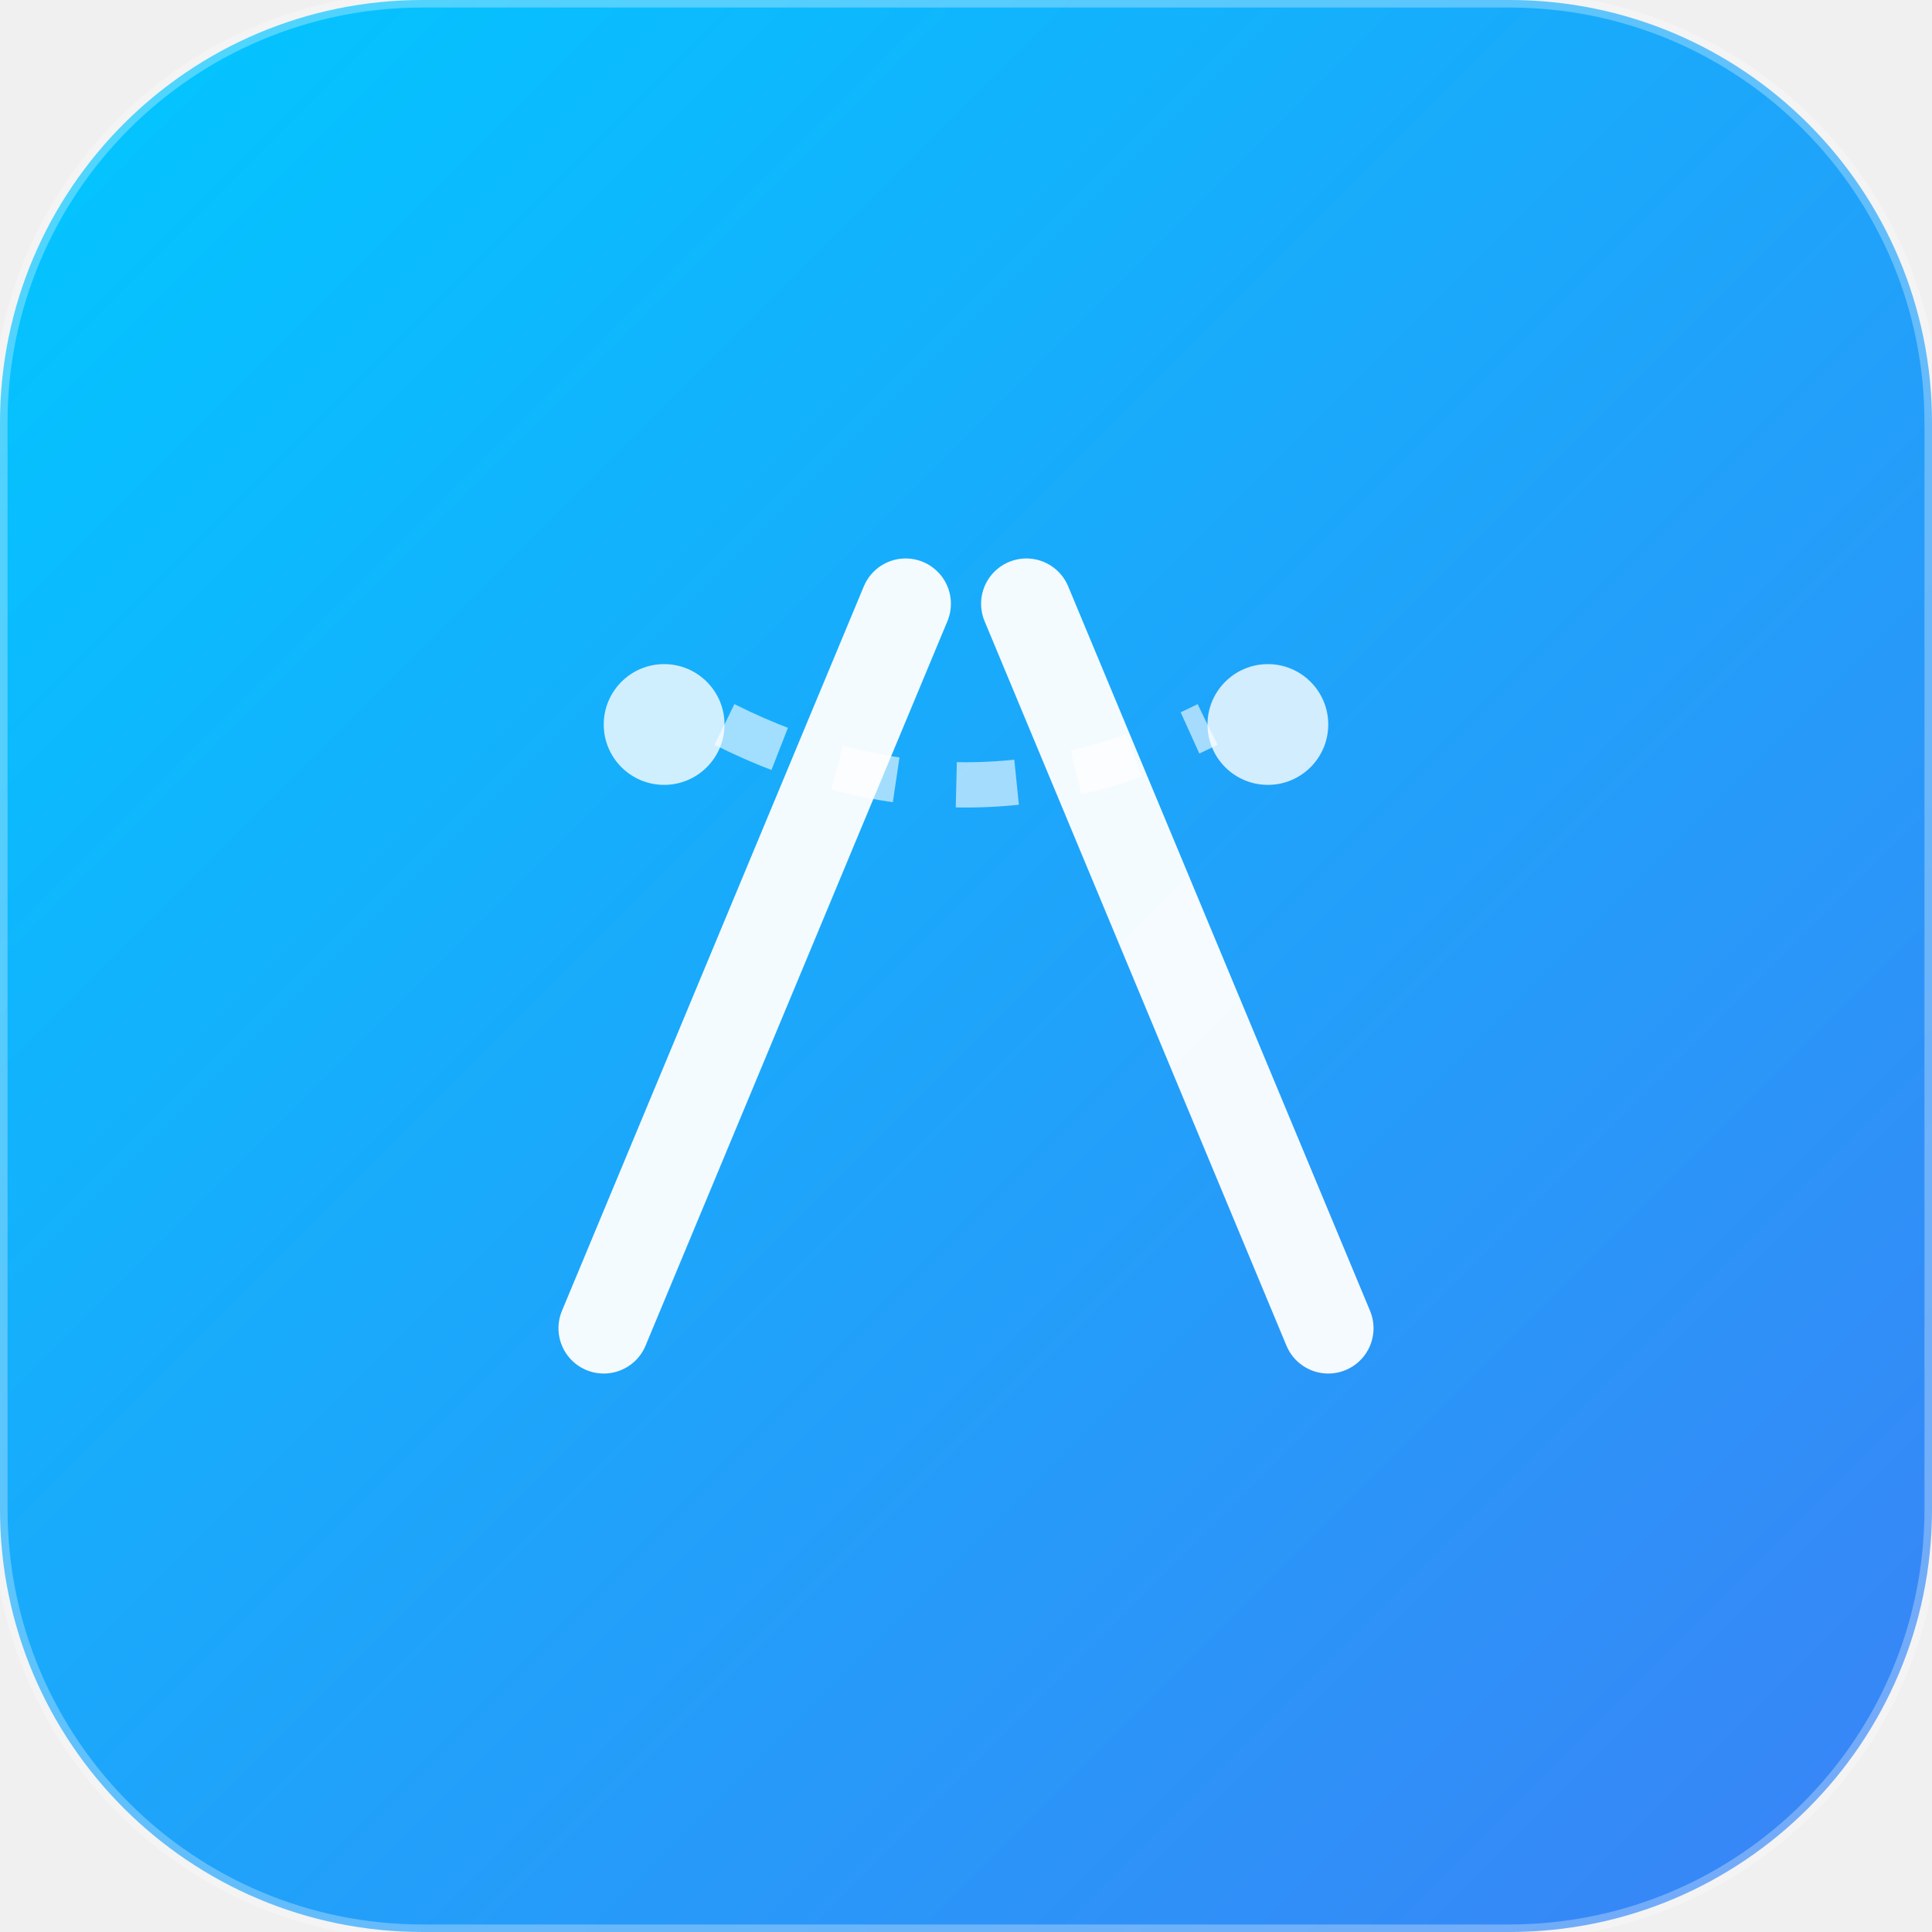
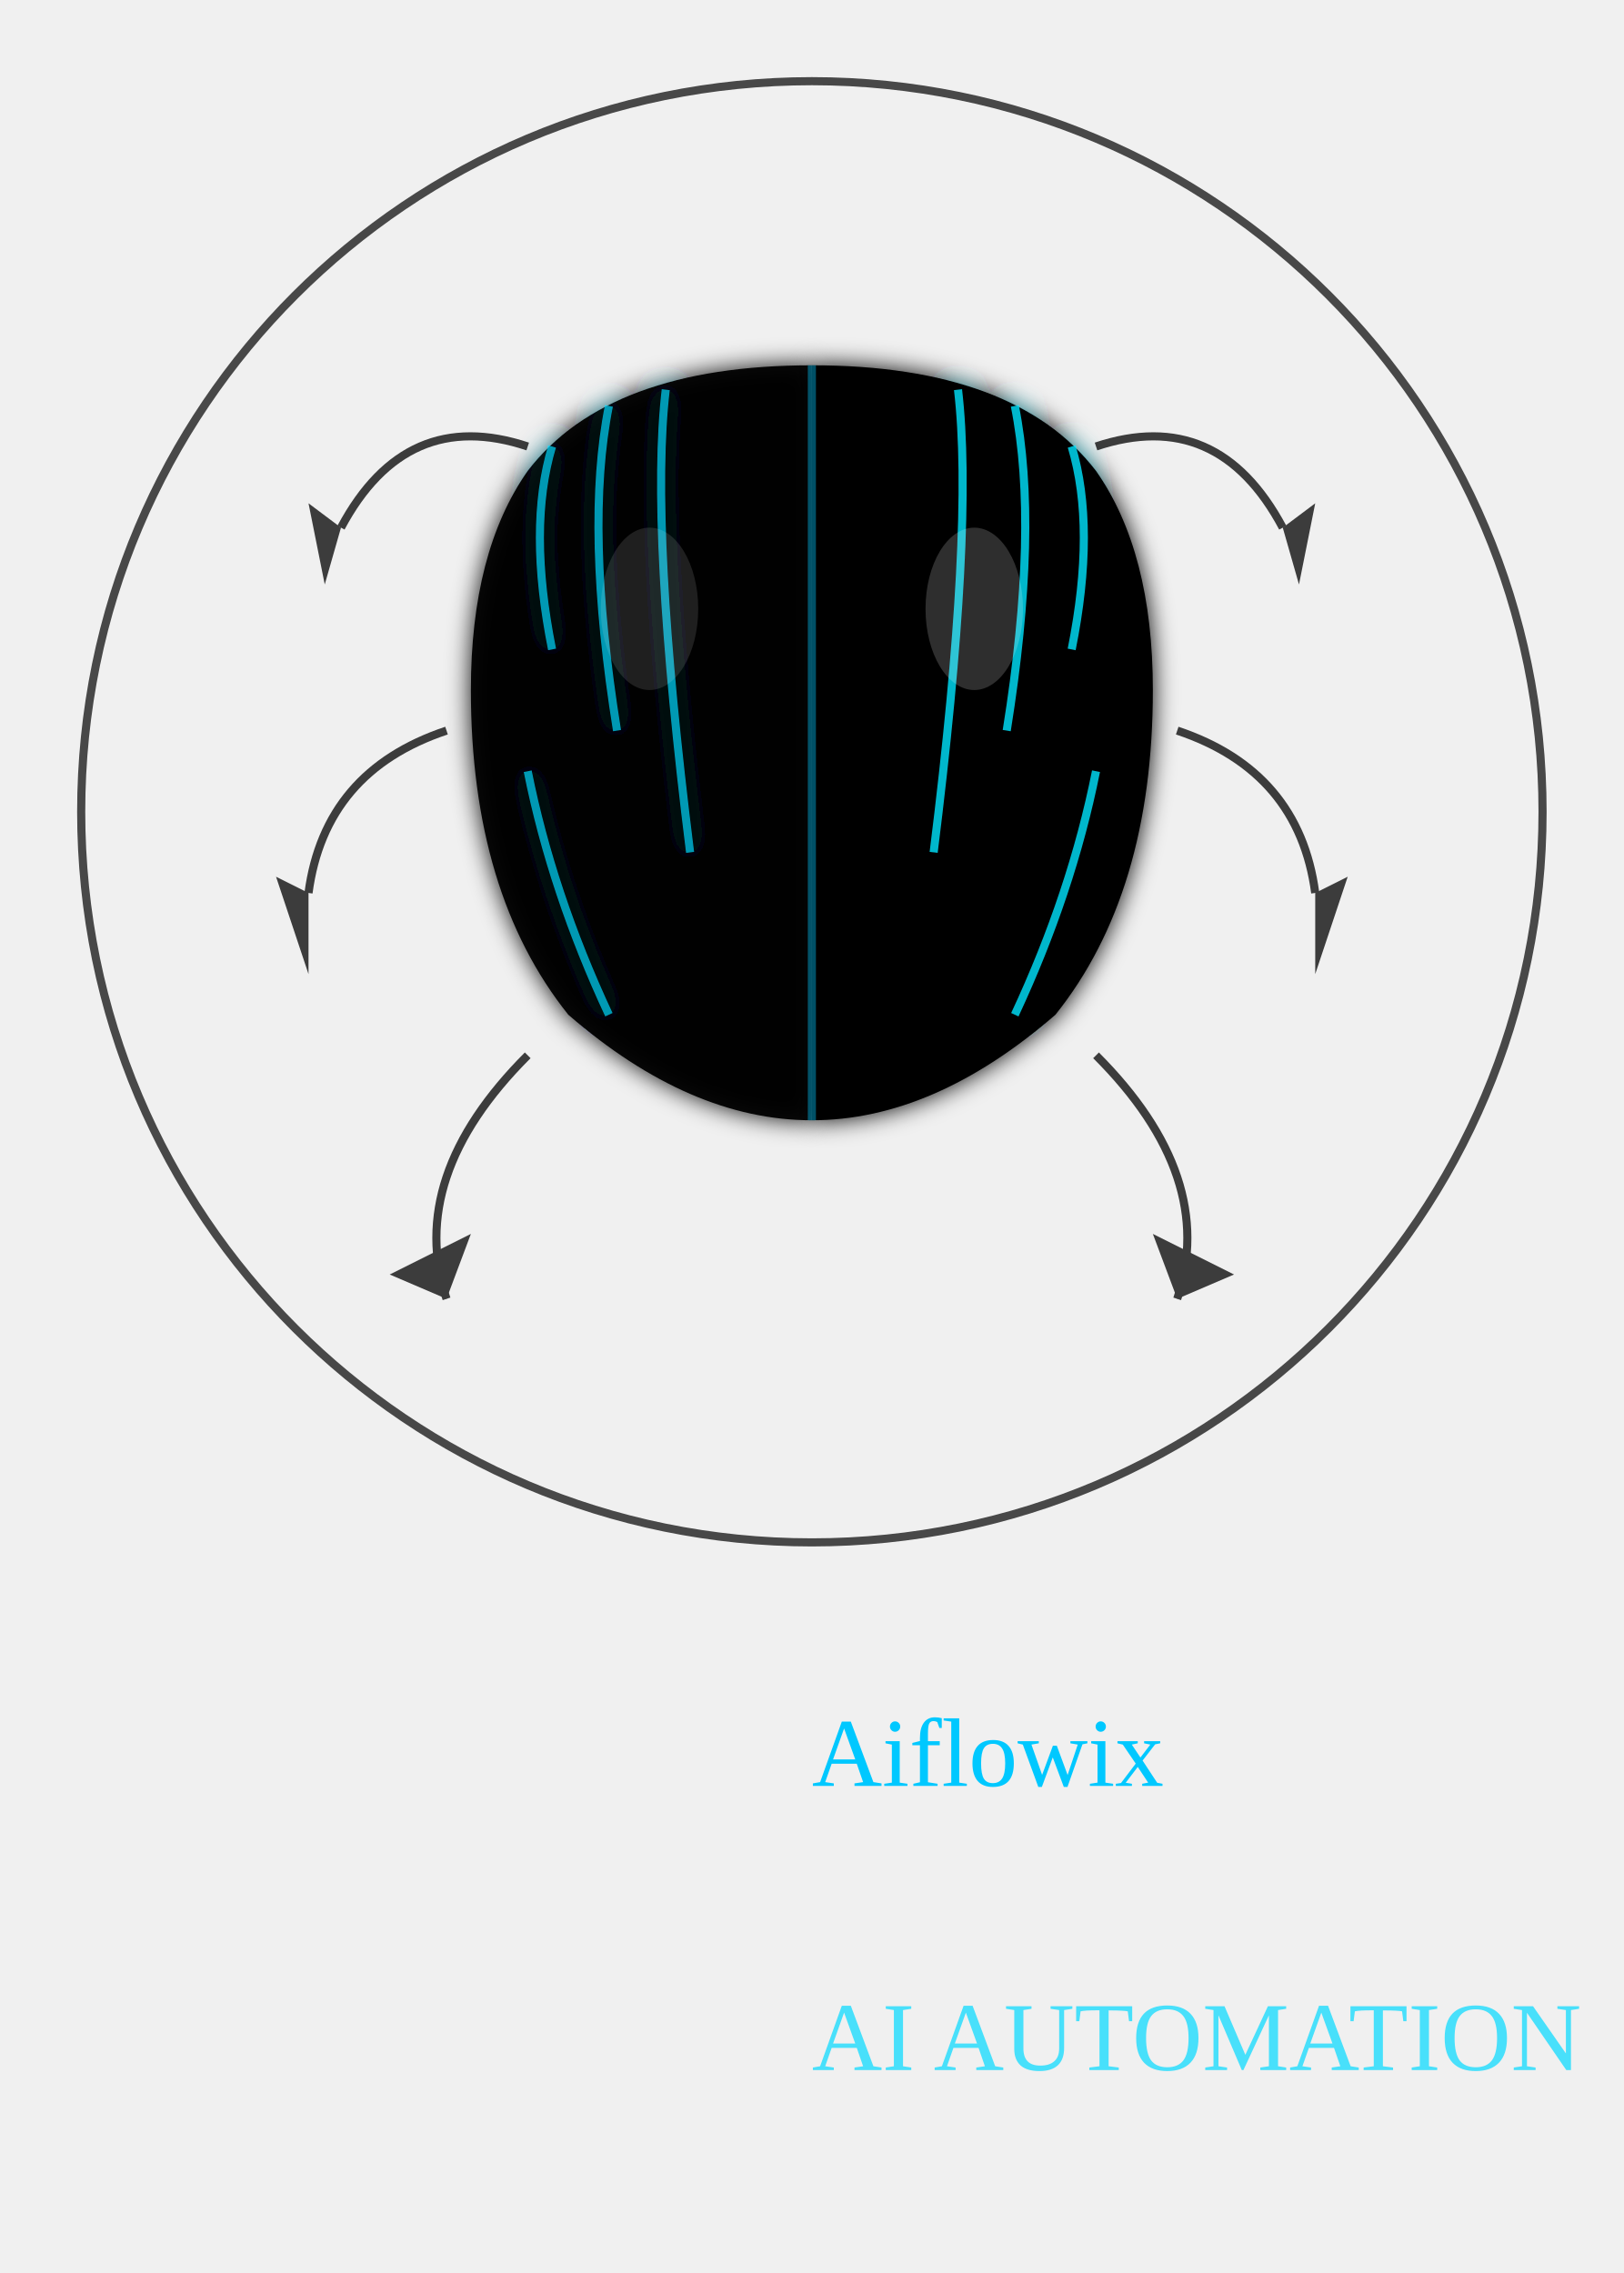
- <svg xmlns="http://www.w3.org/2000/svg" viewBox="0 0 64 64" width="64" height="64" role="img" aria-label="AIFLOWIX favicon">
+ <svg xmlns="http://www.w3.org/2000/svg" viewBox="0 0 200 280" width="200" height="280" role="img" aria-label="AIFLOWIX Logo">
  <defs>
-     <linearGradient id="mainGradient" x1="0" x2="1" y1="0" y2="1">
-       <stop offset="0%" stop-color="#00C8FF" />
-       <stop offset="100%" stop-color="#3B82F6" />
+     <linearGradient id="brainGradient" x1="0%" y1="0%" x2="100%" y2="100%">
+       <stop offset="0%" stopColor="#00E5FF" />
+       <stop offset="100%" stopColor="#00C8FF" />
    </linearGradient>
-     <linearGradient id="accentGradient" x1="0" x2="0" y1="0" y2="1">
-       <stop offset="0%" stop-color="#00E5FF" />
-       <stop offset="100%" stop-color="#00C8FF" />
+     <linearGradient id="circleGradient" x1="0%" y1="0%" x2="100%" y2="100%">
+       <stop offset="0%" stopColor="#00D9FF" />
+       <stop offset="100%" stopColor="#0099CC" />
    </linearGradient>
+     <filter id="brainGlow">
+       <feGaussianBlur stdDeviation="1.5" result="coloredBlur" />
+       <feMerge>
+         <feMergeNode in="coloredBlur" />
+         <feMergeNode in="SourceGraphic" />
+       </feMerge>
+     </filter>
  </defs>
-   <rect width="64" height="64" rx="14" fill="url(#mainGradient)" />
-   <g transform="translate(32, 32)">
-     <line x1="-12" y1="12" x2="-2" y2="-12" stroke="white" stroke-width="3" stroke-linecap="round" stroke-linejoin="round" opacity="0.95" />
-     <line x1="2" y1="-12" x2="12" y2="12" stroke="white" stroke-width="3" stroke-linecap="round" stroke-linejoin="round" opacity="0.95" />
-     <line x1="-8" y1="0" x2="8" y2="0" stroke="url(#accentGradient)" stroke-width="3" stroke-linecap="round" opacity="0.9" />
-     <circle cx="-10" cy="-8" r="2" fill="white" opacity="0.8" />
-     <circle cx="10" cy="-8" r="2" fill="white" opacity="0.8" />
-     <path d="M -8 -8 Q 0 -4 8 -8" stroke="white" stroke-width="1.5" fill="none" opacity="0.6" stroke-dasharray="2,2" />
+   <circle cx="100" cy="100" r="90" fill="none" stroke="url(#circleGradient)" strokeWidth="2.5" opacity="0.7" />
+   <g filter="url(#brainGlow)">
+     <path d="M 100 45 Q 75 45 65 58 Q 58 68 58 85 Q 58 110 70 125 Q 85 138 100 138 Q 100 125 100 100 Z" fill="url(#brainGradient)" opacity="0.95" />
+     <path d="M 68 55 Q 65 65 68 80" stroke="#00D9FF" strokeWidth="1.8" fill="none" strokeLinecap="round" opacity="0.7" />
+     <path d="M 75 50 Q 72 65 76 90" stroke="#00D9FF" strokeWidth="1.8" fill="none" strokeLinecap="round" opacity="0.7" />
+     <path d="M 82 48 Q 80 65 85 105" stroke="#00D9FF" strokeWidth="1.8" fill="none" strokeLinecap="round" opacity="0.7" />
+     <path d="M 65 95 Q 68 110 75 125" stroke="#00D9FF" strokeWidth="1.8" fill="none" strokeLinecap="round" opacity="0.7" />
  </g>
-   <rect width="64" height="64" rx="14" fill="none" stroke="white" stroke-width="0.5" opacity="0.3" />
+   <g filter="url(#brainGlow)">
+     <path d="M 100 45 Q 125 45 135 58 Q 142 68 142 85 Q 142 110 130 125 Q 115 138 100 138 Q 100 125 100 100 Z" fill="url(#brainGradient)" opacity="1" />
+     <path d="M 132 55 Q 135 65 132 80" stroke="#00E5FF" strokeWidth="1.8" fill="none" strokeLinecap="round" opacity="0.8" />
+     <path d="M 125 50 Q 128 65 124 90" stroke="#00E5FF" strokeWidth="1.8" fill="none" strokeLinecap="round" opacity="0.8" />
+     <path d="M 118 48 Q 120 65 115 105" stroke="#00E5FF" strokeWidth="1.8" fill="none" strokeLinecap="round" opacity="0.8" />
+     <path d="M 135 95 Q 132 110 125 125" stroke="#00E5FF" strokeWidth="1.8" fill="none" strokeLinecap="round" opacity="0.8" />
+   </g>
+   <line x1="100" y1="45" x2="100" y2="138" stroke="#00C8FF" strokeWidth="1.5" opacity="0.4" />
+   <g opacity="0.75">
+     <path d="M 135 55 Q 150 50 158 65" stroke="url(#circleGradient)" strokeWidth="2.5" fill="none" strokeLinecap="round" />
+     <polygon points="158,65 162,62 160,72" fill="url(#circleGradient)" />
+   </g>
+   <g opacity="0.75">
+     <path d="M 145 90 Q 160 95 162 110" stroke="url(#circleGradient)" strokeWidth="2.5" fill="none" strokeLinecap="round" />
+     <polygon points="162,110 166,108 162,120" fill="url(#circleGradient)" />
+   </g>
+   <g opacity="0.75">
+     <path d="M 135 130 Q 150 145 145 160" stroke="url(#circleGradient)" strokeWidth="2.5" fill="none" strokeLinecap="round" />
+     <polygon points="145,160 142,152 152,157" fill="url(#circleGradient)" />
+   </g>
+   <g opacity="0.75">
+     <path d="M 65 130 Q 50 145 55 160" stroke="url(#circleGradient)" strokeWidth="2.5" fill="none" strokeLinecap="round" />
+     <polygon points="55,160 48,157 58,152" fill="url(#circleGradient)" />
+   </g>
+   <g opacity="0.75">
+     <path d="M 55 90 Q 40 95 38 110" stroke="url(#circleGradient)" strokeWidth="2.5" fill="none" strokeLinecap="round" />
+     <polygon points="38,110 34,108 38,120" fill="url(#circleGradient)" />
+   </g>
+   <g opacity="0.75">
+     <path d="M 65 55 Q 50 50 42 65" stroke="url(#circleGradient)" strokeWidth="2.5" fill="none" strokeLinecap="round" />
+     <polygon points="42,65 38,62 40,72" fill="url(#circleGradient)" />
+   </g>
+   <ellipse cx="80" cy="75" rx="6" ry="10" fill="white" opacity="0.12" />
+   <ellipse cx="120" cy="75" rx="6" ry="10" fill="white" opacity="0.18" />
+   <text x="100" y="220" fontFamily="Arial, sans-serif" fontSize="32" fontWeight="bold" textAnchor="middle" fill="#00C8FF" letterSpacing="2">
+     Aiflowix
+   </text>
+   <text x="100" y="255" fontFamily="Arial, sans-serif" fontSize="11" textAnchor="middle" fill="#00D9FF" opacity="0.7" letterSpacing="1">
+     AI AUTOMATION
+   </text>
</svg>
